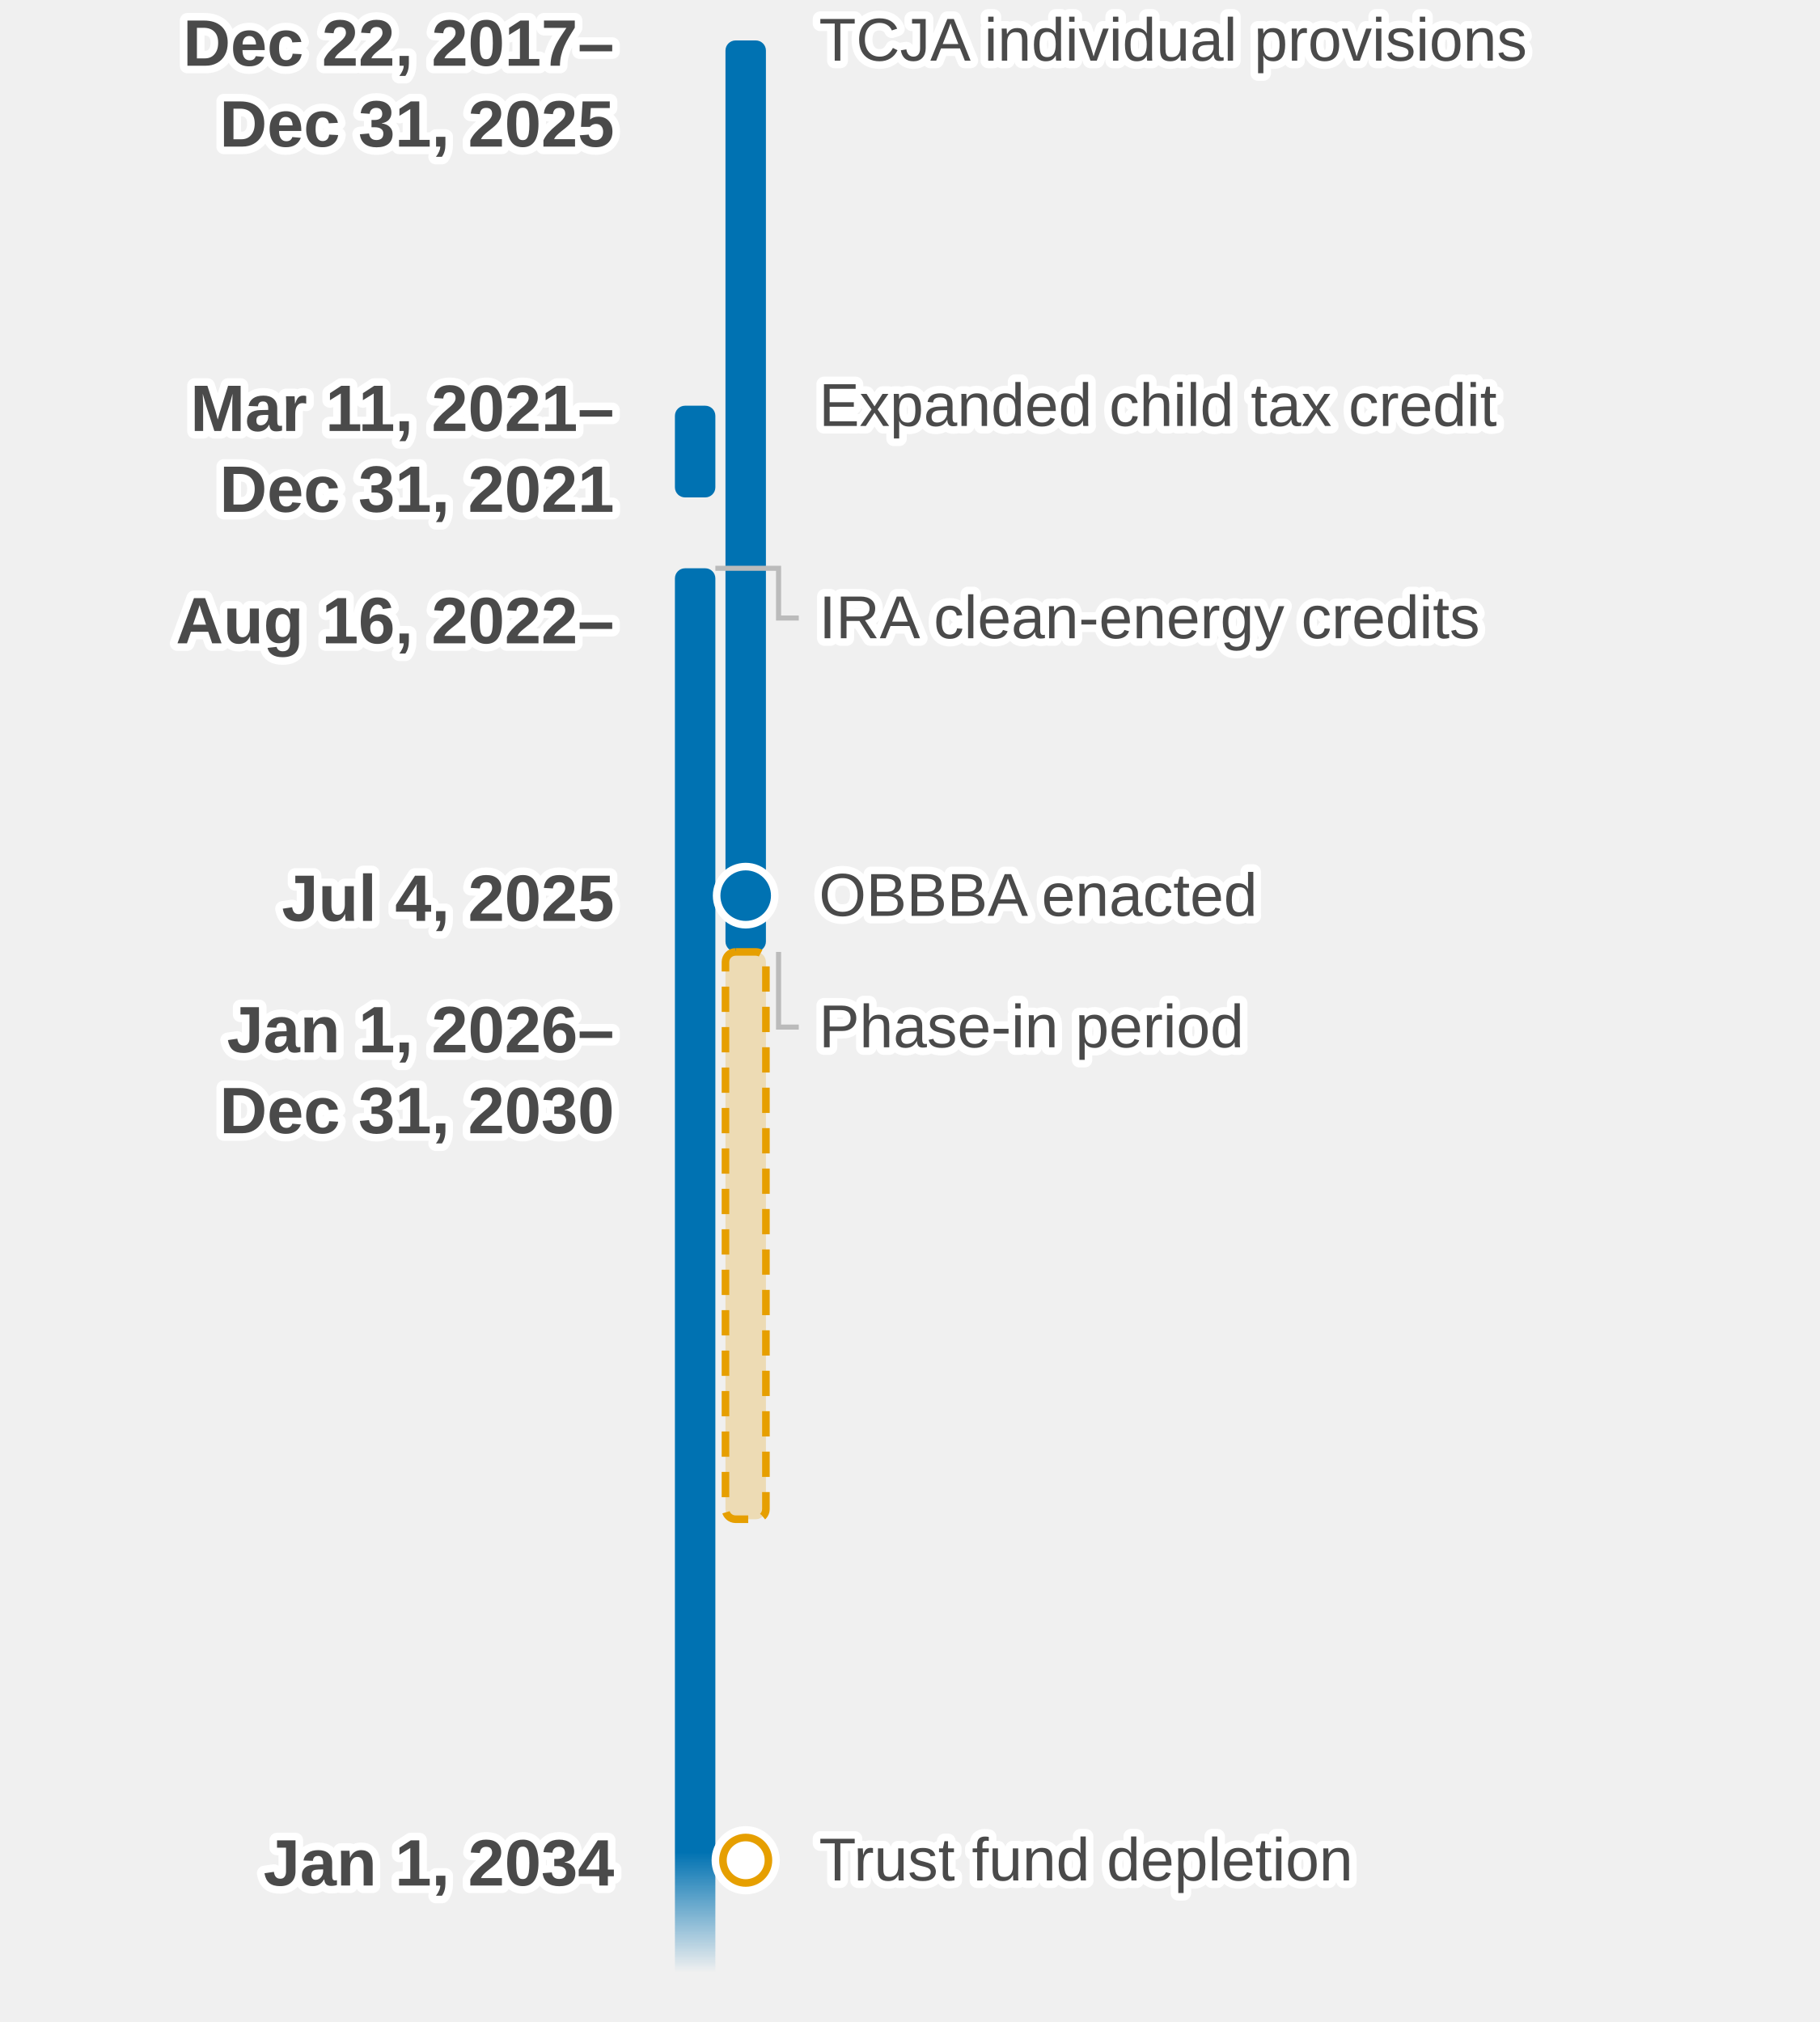
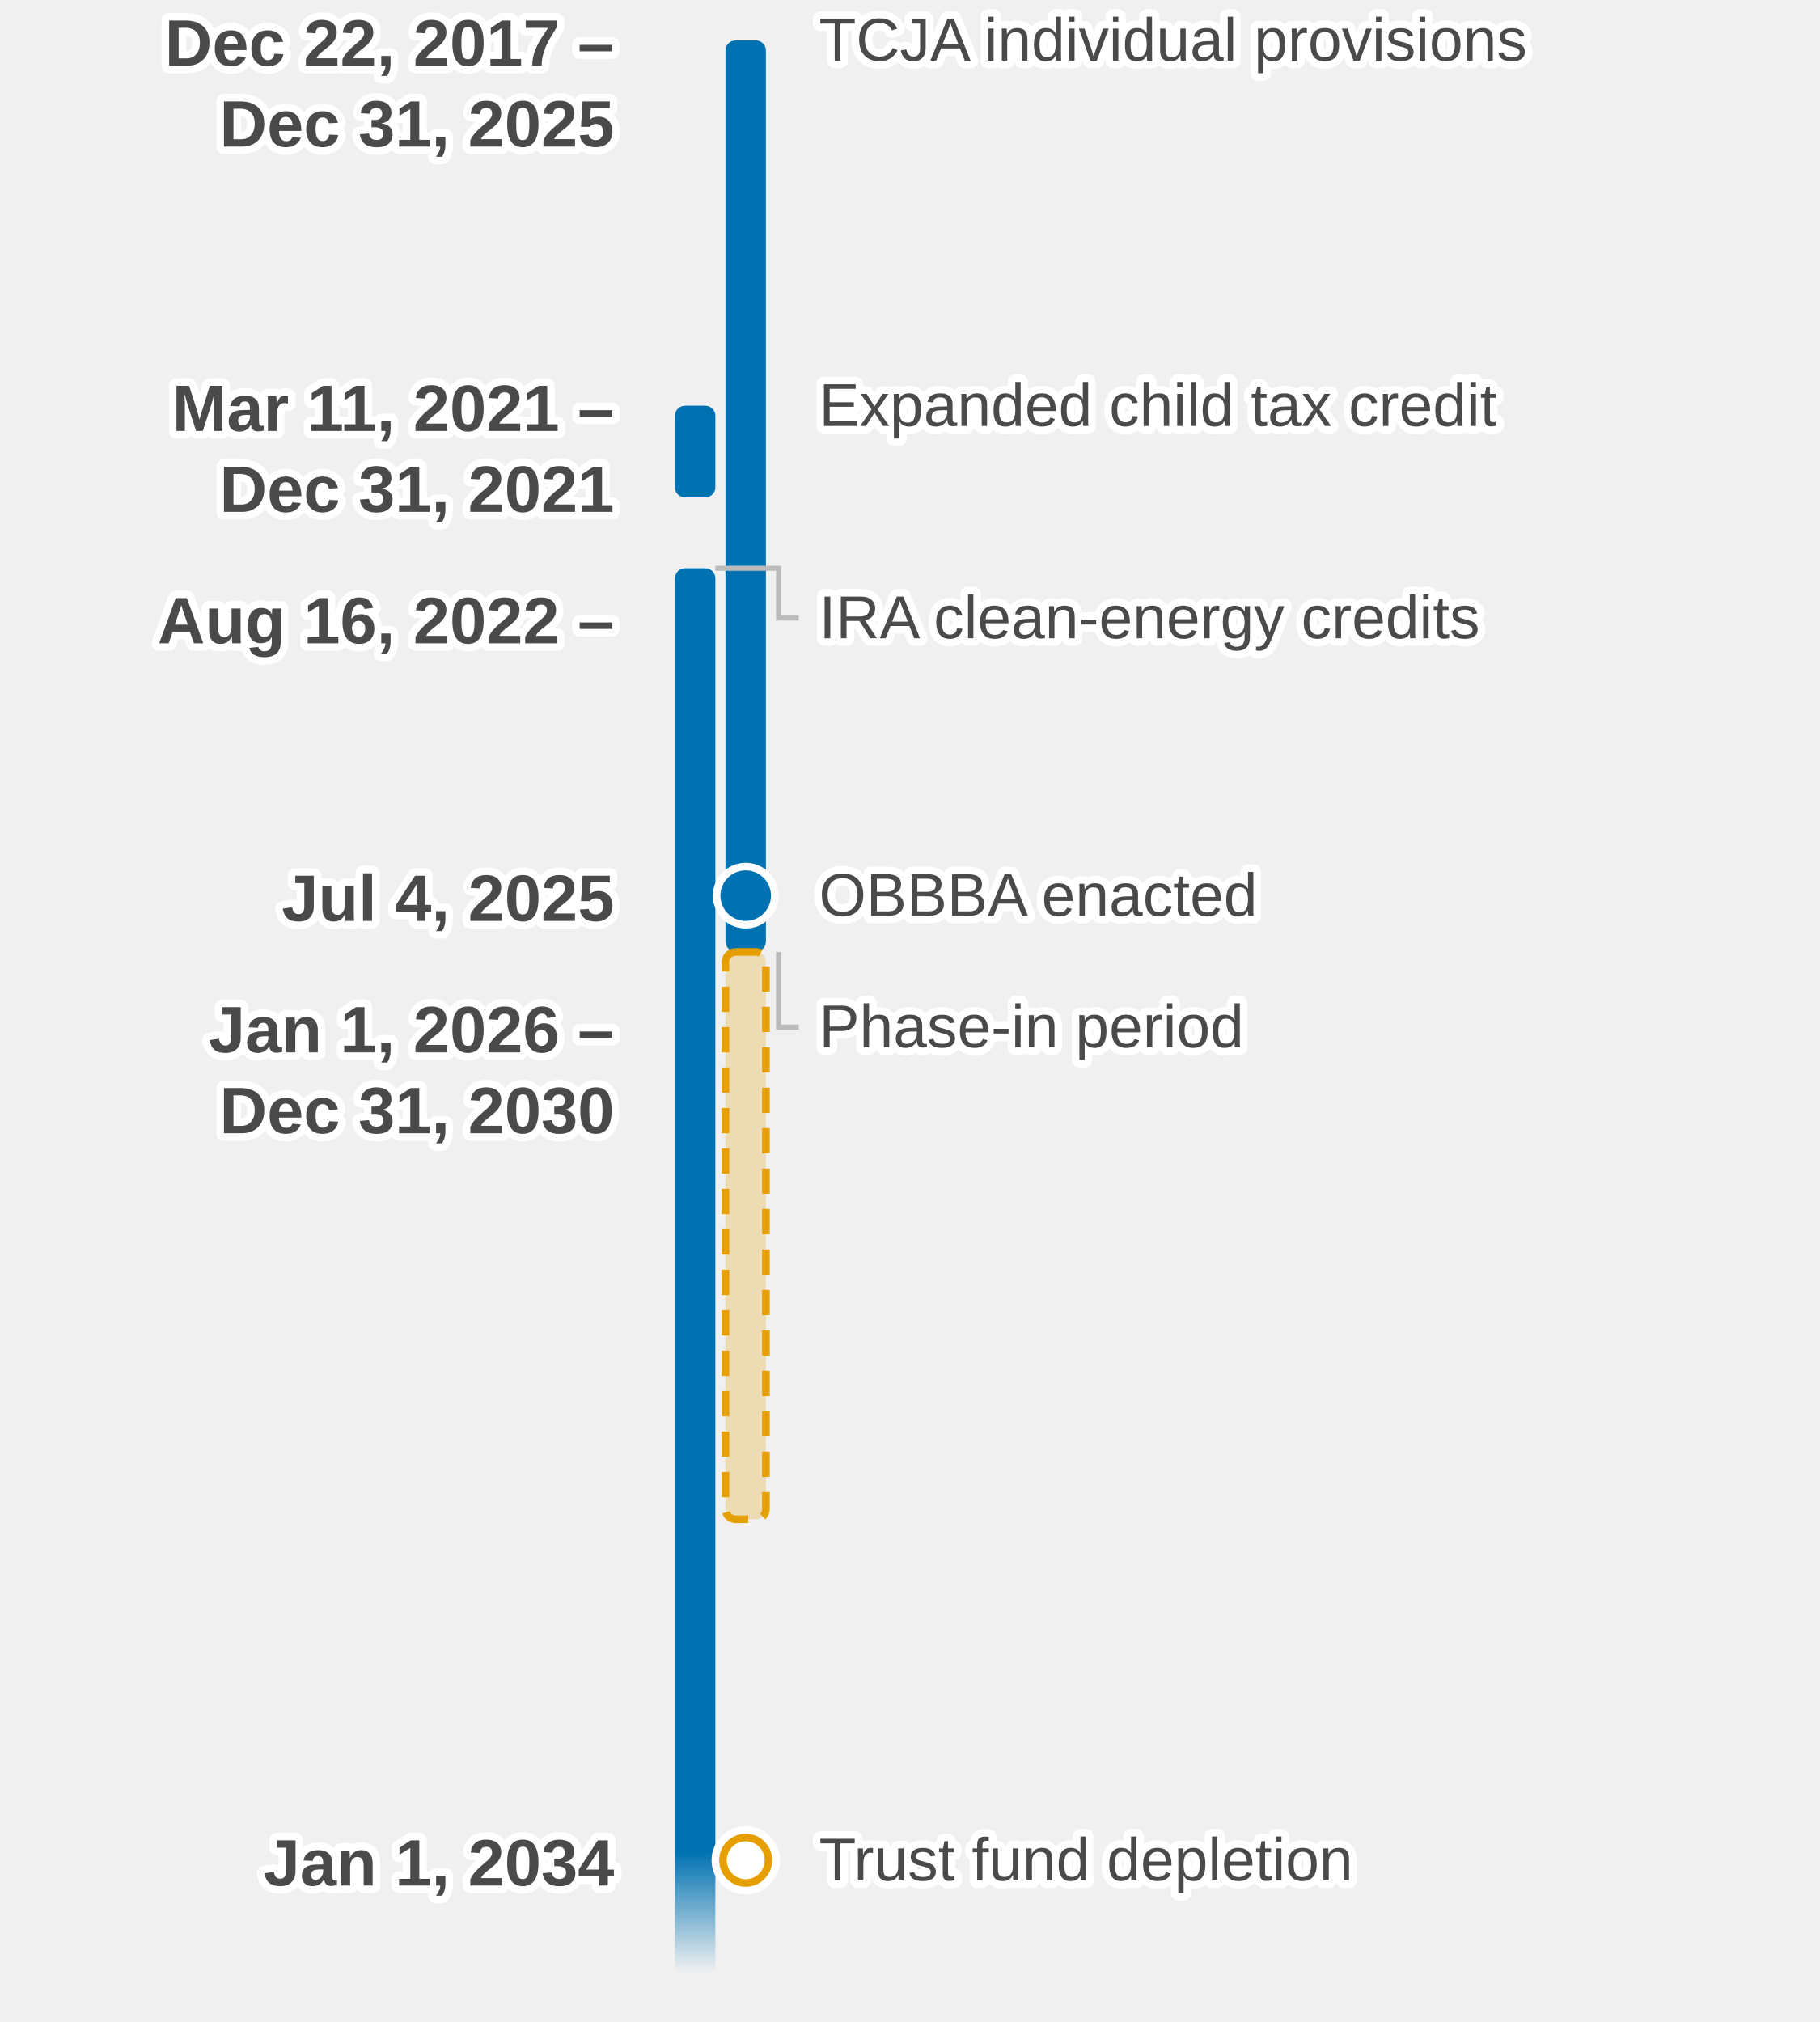
<svg class="tbl-timeline" width="360" height="400" viewBox="0 0 360 400" font-family="Figtree, &quot;Source Sans 3&quot;, system-ui, -apple-system, &quot;Segoe UI&quot;, Arial, sans-serif">
  <defs>
    <linearGradient id="tblfade-0072B2-down-914" x1="0" y1="0" x2="0" y2="1">
      <stop offset="0.914" stop-color="#0072B2" stop-opacity="1" />
      <stop offset="1" stop-color="#0072B2" stop-opacity="0" />
    </linearGradient>
  </defs>
  <g class="tbl-timeline-chrome">
    <line class="tbl-timeline-rule" x1="147.5" y1="8" x2="147.5" y2="392" stroke="#F0F0F0" stroke-width="2" />
  </g>
  <g class="tbl-timeline-spans" aria-hidden="true">
    <rect class="tbl-timeline-span" data-series="law" x="143.5" y="8" width="8" height="180.25" rx="2" fill="#0072B2" />
    <rect class="tbl-timeline-span" data-series="law" x="133.5" y="80.26" width="8" height="18.14" rx="2" fill="#0072B2" />
    <rect class="tbl-timeline-span" data-series="law" x="133.5" y="112.42" width="8" height="279.58" rx="2" fill="url(#tblfade-0072B2-down-914)" />
    <rect class="tbl-timeline-span" data-series="projection" x="143.5" y="188.31" width="8" height="112.23" rx="2" fill="#E69F00" fill-opacity="0.25" stroke="#E69F00" stroke-width="1.5" stroke-dasharray="5 3" />
  </g>
  <g class="tbl-timeline-markers" aria-hidden="true">
    <circle class="tbl-timeline-marker-halo" data-series="law" cx="147.5" cy="177.18" r="6.5" fill="#FFFFFF" />
    <circle class="tbl-timeline-marker-halo" data-series="projection" cx="147.5" cy="368" r="6.75" fill="#FFFFFF" />
    <circle class="tbl-timeline-marker" data-series="law" cx="147.5" cy="177.18" r="4.5" fill="#0072B2" stroke="#0072B2" stroke-width="1" />
    <circle class="tbl-timeline-marker" data-series="projection" cx="147.5" cy="368" r="4.5" fill="#FFFFFF" stroke="#E69F00" stroke-width="1.5" />
  </g>
  <g class="tbl-timeline-stems" aria-hidden="true">
    <polyline class="tbl-timeline-stem" data-series="law" fill="none" stroke="#BBBBBB" stroke-width="1" points="141.5,112.42 154,112.42 154,122.26 158,122.26" />
    <polyline class="tbl-timeline-stem" data-series="projection" fill="none" stroke="#BBBBBB" stroke-width="1" points="154,188.31 154,203.18 158,203.18" />
  </g>
  <g role="list" aria-label="Timeline, 6 events">
-     <g role="listitem" aria-label="Dec 22, 2017–Dec 31, 2025: TCJA individual provisions.">
+     <g role="listitem" aria-label="Dec 22, 2017 – Dec 31, 2025: TCJA individual provisions.">
      <g class="tbl-timeline-label" data-series="law">
-         <text x="121.5" y="13" text-anchor="end" font-size="13" font-weight="700" fill="#4A4A4A" paint-order="stroke" stroke="#FFFFFF" stroke-width="3" stroke-linejoin="round">Dec 22, 2017–</text>
+         <text x="121.5" y="13" text-anchor="end" font-size="13" font-weight="700" fill="#4A4A4A" paint-order="stroke" stroke="#FFFFFF" stroke-width="3" stroke-linejoin="round">Dec 22, 2017 –</text>
        <text x="121.5" y="29" text-anchor="end" font-size="13" font-weight="700" fill="#4A4A4A" paint-order="stroke" stroke="#FFFFFF" stroke-width="3" stroke-linejoin="round">Dec 31, 2025</text>
        <text x="162" y="12" text-anchor="start" font-size="12" font-weight="500" fill="#4A4A4A" paint-order="stroke" stroke="#FFFFFF" stroke-width="3" stroke-linejoin="round">TCJA individual provisions</text>
      </g>
    </g>
-     <g role="listitem" aria-label="Mar 11, 2021–Dec 31, 2021: Expanded child tax credit.">
+     <g role="listitem" aria-label="Mar 11, 2021 – Dec 31, 2021: Expanded child tax credit.">
      <g class="tbl-timeline-label" data-series="law">
-         <text x="121.5" y="85.26" text-anchor="end" font-size="13" font-weight="700" fill="#4A4A4A" paint-order="stroke" stroke="#FFFFFF" stroke-width="3" stroke-linejoin="round">Mar 11, 2021–</text>
+         <text x="121.5" y="85.26" text-anchor="end" font-size="13" font-weight="700" fill="#4A4A4A" paint-order="stroke" stroke="#FFFFFF" stroke-width="3" stroke-linejoin="round">Mar 11, 2021 –</text>
        <text x="121.5" y="101.26" text-anchor="end" font-size="13" font-weight="700" fill="#4A4A4A" paint-order="stroke" stroke="#FFFFFF" stroke-width="3" stroke-linejoin="round">Dec 31, 2021</text>
        <text x="162" y="84.26" text-anchor="start" font-size="12" font-weight="500" fill="#4A4A4A" paint-order="stroke" stroke="#FFFFFF" stroke-width="3" stroke-linejoin="round">Expanded child tax credit</text>
      </g>
    </g>
-     <g role="listitem" aria-label="Aug 16, 2022–: IRA clean-energy credits.">
+     <g role="listitem" aria-label="Aug 16, 2022 –: IRA clean-energy credits.">
      <g class="tbl-timeline-label" data-series="law">
-         <text x="121.5" y="127.26" text-anchor="end" font-size="13" font-weight="700" fill="#4A4A4A" paint-order="stroke" stroke="#FFFFFF" stroke-width="3" stroke-linejoin="round">Aug 16, 2022–</text>
+         <text x="121.5" y="127.26" text-anchor="end" font-size="13" font-weight="700" fill="#4A4A4A" paint-order="stroke" stroke="#FFFFFF" stroke-width="3" stroke-linejoin="round">Aug 16, 2022 –</text>
        <text x="162" y="126.26" text-anchor="start" font-size="12" font-weight="500" fill="#4A4A4A" paint-order="stroke" stroke="#FFFFFF" stroke-width="3" stroke-linejoin="round">IRA clean-energy credits</text>
      </g>
    </g>
    <g role="listitem" aria-label="Jul 4, 2025: OBBBA enacted.">
      <g class="tbl-timeline-label" data-series="law">
        <text x="121.5" y="182.18" text-anchor="end" font-size="13" font-weight="700" fill="#4A4A4A" paint-order="stroke" stroke="#FFFFFF" stroke-width="3" stroke-linejoin="round">Jul 4, 2025</text>
        <text x="162" y="181.18" text-anchor="start" font-size="12" font-weight="500" fill="#4A4A4A" paint-order="stroke" stroke="#FFFFFF" stroke-width="3" stroke-linejoin="round">OBBBA enacted</text>
      </g>
    </g>
-     <g role="listitem" aria-label="Jan 1, 2026–Dec 31, 2030: Phase-in period.">
+     <g role="listitem" aria-label="Jan 1, 2026 – Dec 31, 2030: Phase-in period.">
      <g class="tbl-timeline-label" data-series="projection">
-         <text x="121.5" y="208.18" text-anchor="end" font-size="13" font-weight="700" fill="#4A4A4A" paint-order="stroke" stroke="#FFFFFF" stroke-width="3" stroke-linejoin="round">Jan 1, 2026–</text>
+         <text x="121.5" y="208.18" text-anchor="end" font-size="13" font-weight="700" fill="#4A4A4A" paint-order="stroke" stroke="#FFFFFF" stroke-width="3" stroke-linejoin="round">Jan 1, 2026 –</text>
        <text x="121.5" y="224.18" text-anchor="end" font-size="13" font-weight="700" fill="#4A4A4A" paint-order="stroke" stroke="#FFFFFF" stroke-width="3" stroke-linejoin="round">Dec 31, 2030</text>
        <text x="162" y="207.18" text-anchor="start" font-size="12" font-weight="500" fill="#4A4A4A" paint-order="stroke" stroke="#FFFFFF" stroke-width="3" stroke-linejoin="round">Phase-in period</text>
      </g>
    </g>
    <g role="listitem" aria-label="Jan 1, 2034: Trust fund depletion.">
      <g class="tbl-timeline-label" data-series="projection">
        <text x="121.5" y="373" text-anchor="end" font-size="13" font-weight="700" fill="#4A4A4A" paint-order="stroke" stroke="#FFFFFF" stroke-width="3" stroke-linejoin="round">Jan 1, 2034</text>
        <text x="162" y="372" text-anchor="start" font-size="12" font-weight="500" fill="#4A4A4A" paint-order="stroke" stroke="#FFFFFF" stroke-width="3" stroke-linejoin="round">Trust fund depletion</text>
      </g>
    </g>
  </g>
</svg>
